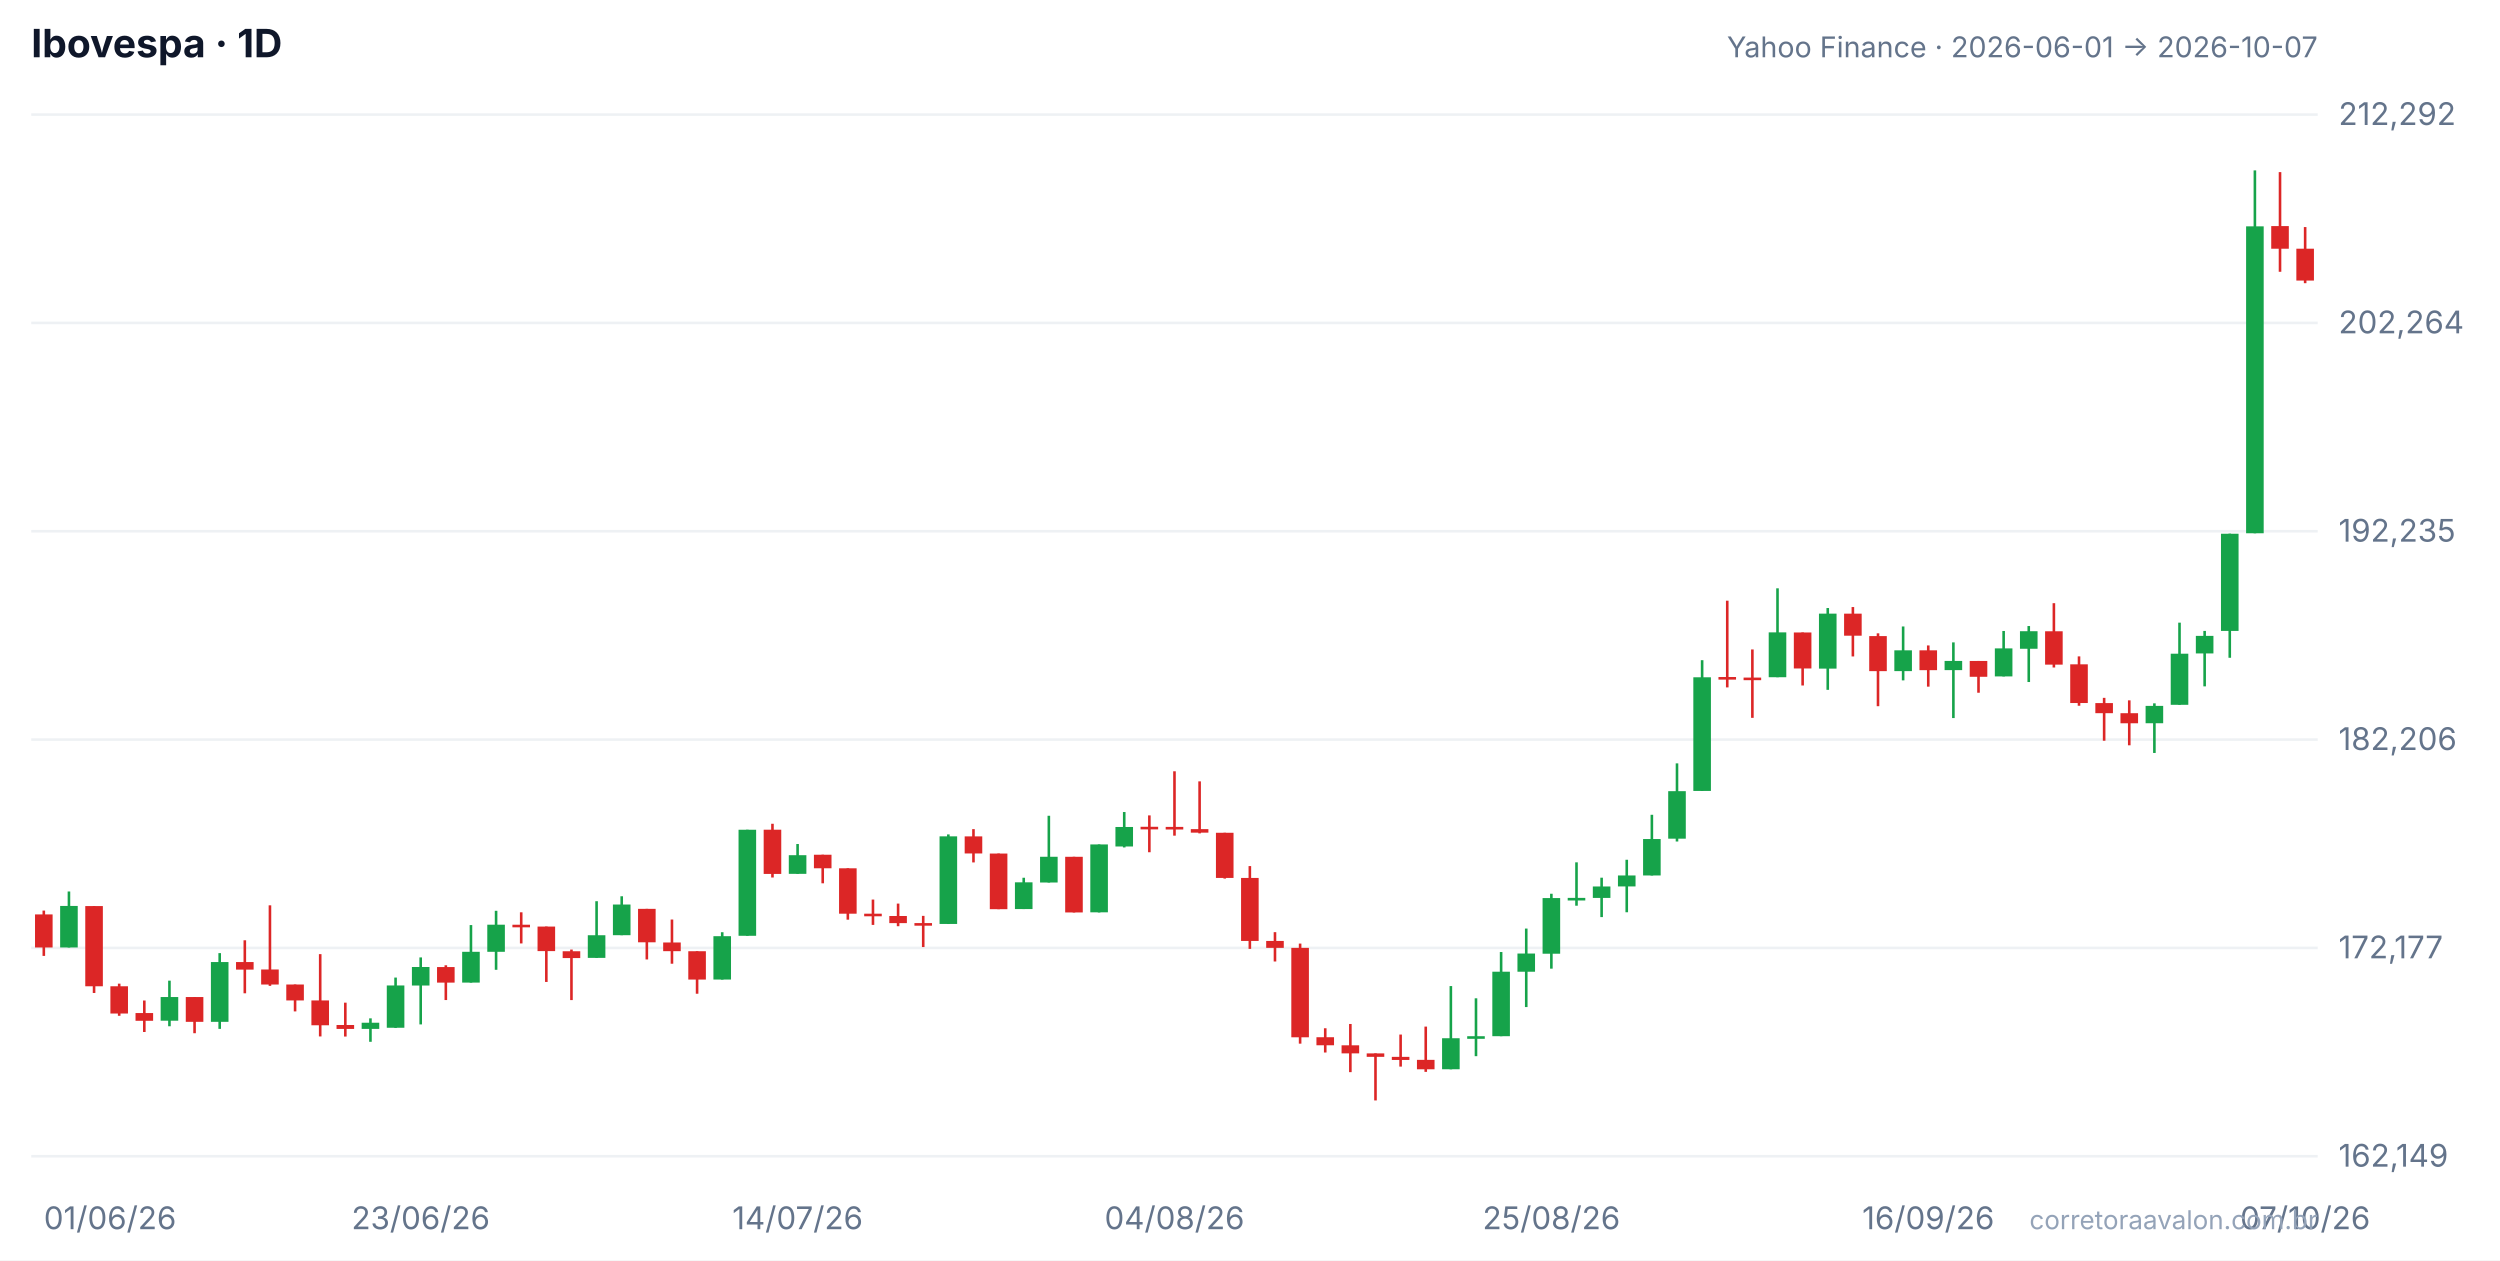
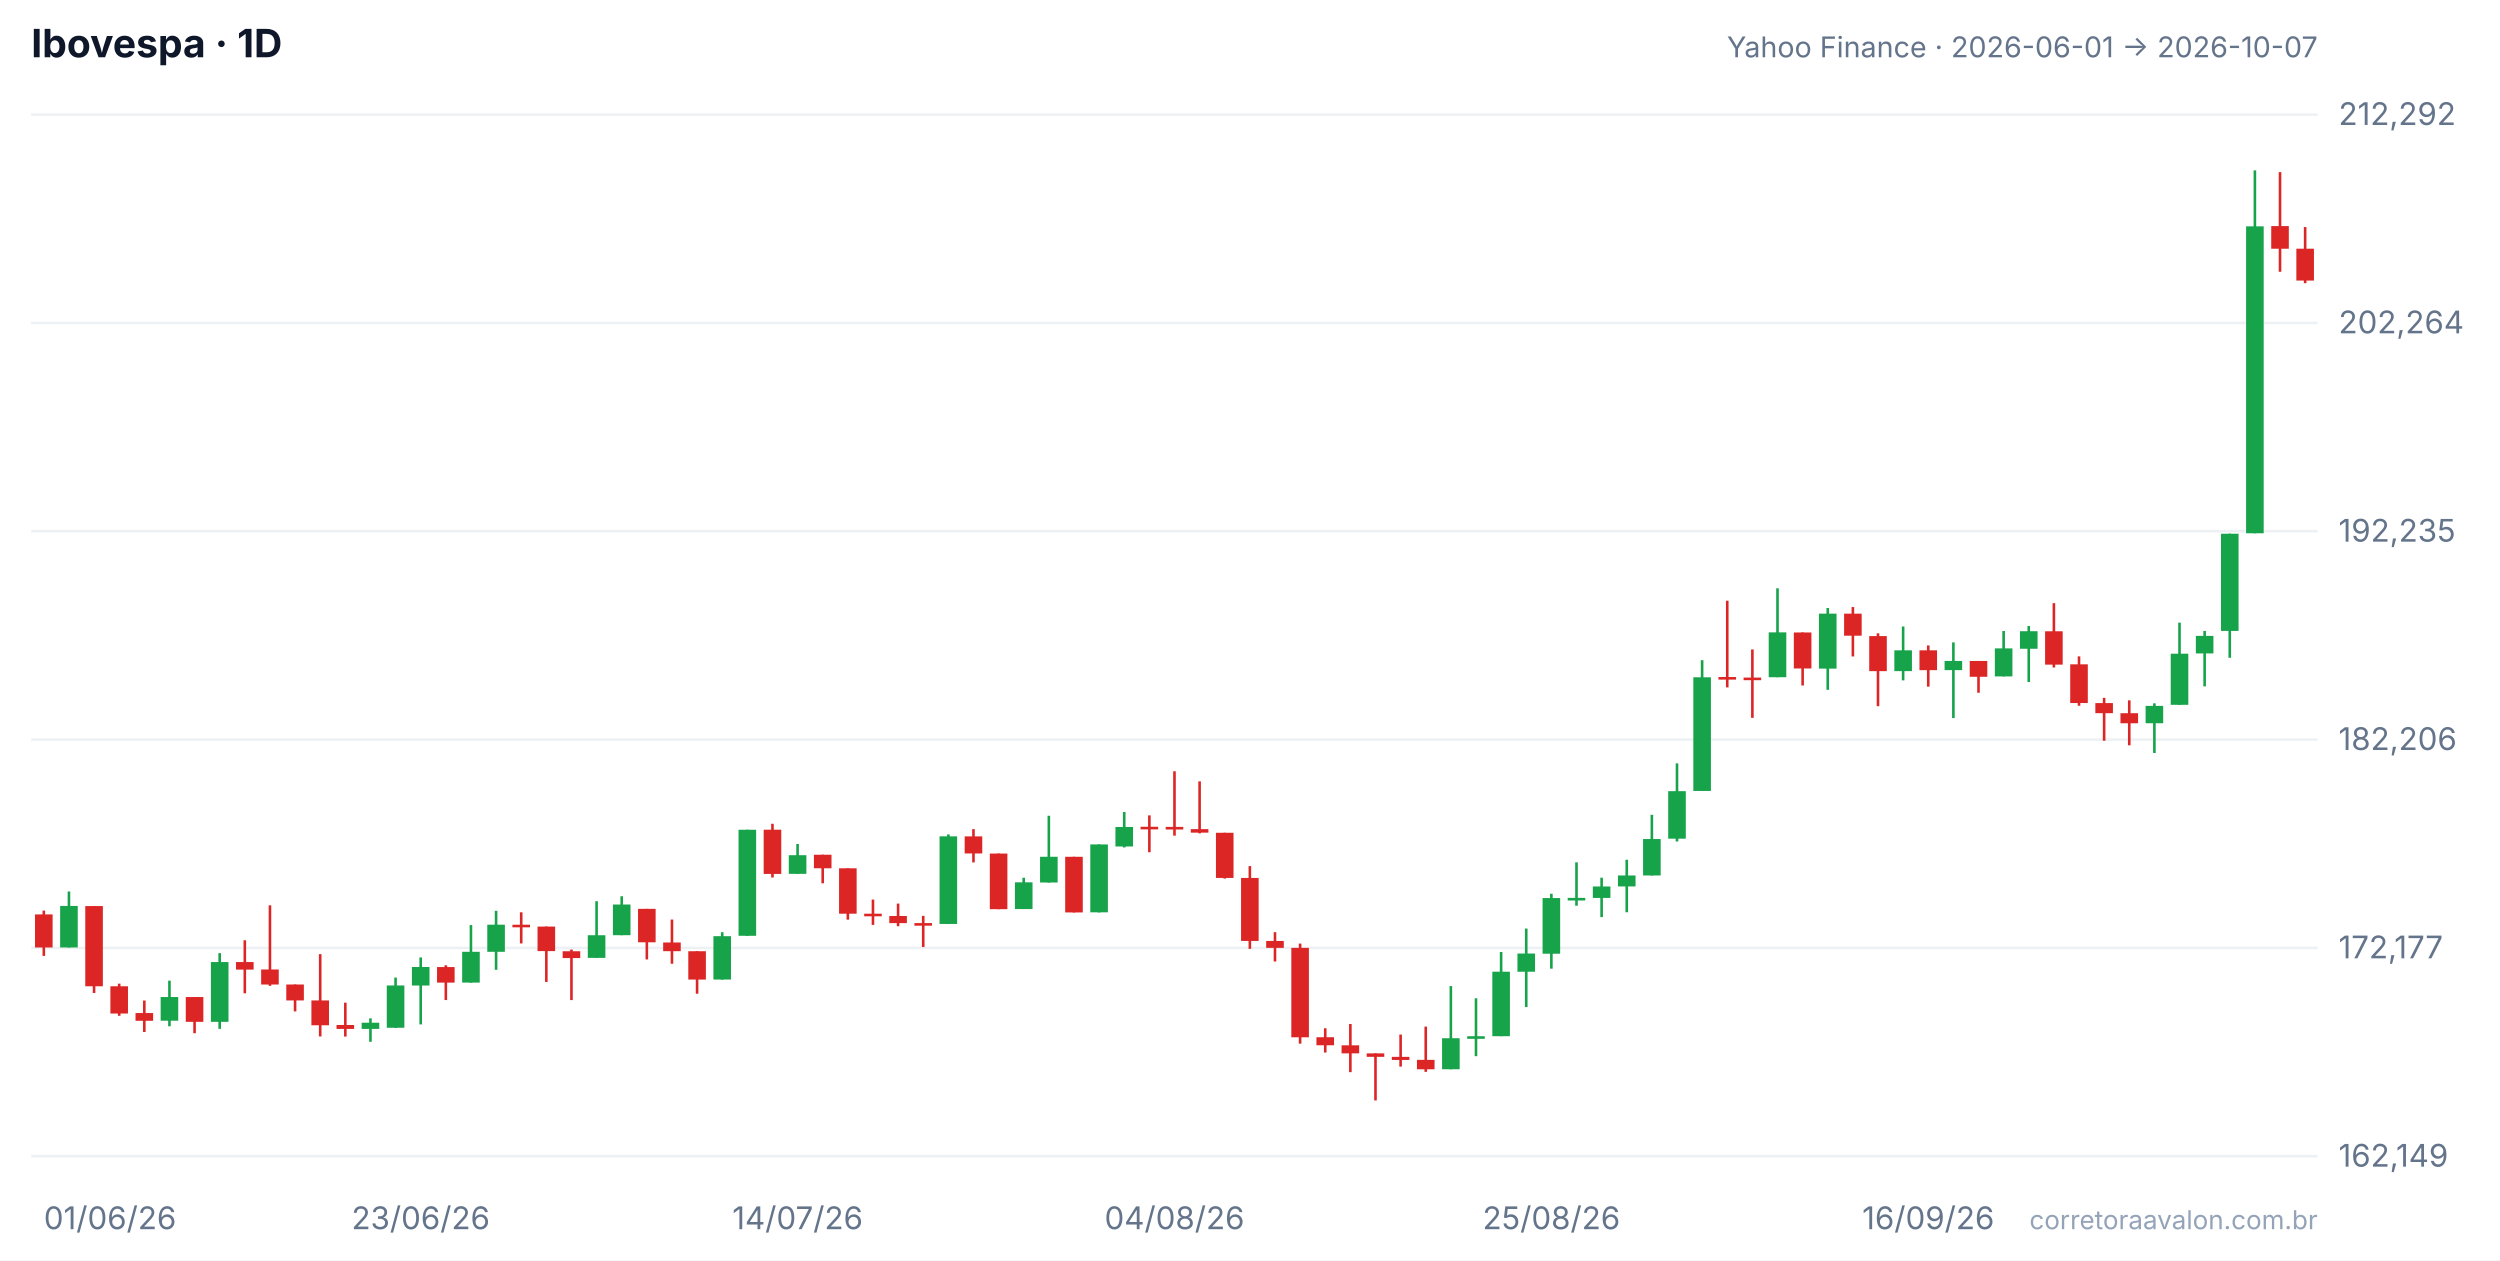
<svg xmlns="http://www.w3.org/2000/svg" viewBox="0 0 960 484" font-family="Inter,system-ui,sans-serif" font-size="12" role="img">
  <rect width="960" height="484" fill="#ffffff" />
  <text x="12" y="22" font-size="15" font-weight="700" fill="#0f172a">Ibovespa · 1D</text>
  <text x="890" y="22" font-size="11" fill="#64748b" text-anchor="end">Yahoo Finance · 2026-06-01 → 2026-10-07</text>
  <line x1="12" x2="890" y1="444" y2="444" stroke="#eef1f4" />
  <text x="898" y="448" fill="#64748b">162,149</text>
  <line x1="12" x2="890" y1="364" y2="364" stroke="#eef1f4" />
  <text x="898" y="368" fill="#64748b">172,177</text>
  <line x1="12" x2="890" y1="284" y2="284" stroke="#eef1f4" />
  <text x="898" y="288" fill="#64748b">182,206</text>
  <line x1="12" x2="890" y1="204" y2="204" stroke="#eef1f4" />
  <text x="898" y="208" fill="#64748b">192,235</text>
  <line x1="12" x2="890" y1="124" y2="124" stroke="#eef1f4" />
  <text x="898" y="128" fill="#64748b">202,264</text>
  <line x1="12" x2="890" y1="44" y2="44" stroke="#eef1f4" />
  <text x="898" y="48" fill="#64748b">212,292</text>
  <text x="16.824" y="472" fill="#64748b" text-anchor="start">01/06/26</text>
  <text x="161.549" y="472" fill="#64748b" text-anchor="middle">23/06/26</text>
  <text x="306.275" y="472" fill="#64748b" text-anchor="middle">14/07/26</text>
  <text x="451" y="472" fill="#64748b" text-anchor="middle">04/08/26</text>
  <text x="595.725" y="472" fill="#64748b" text-anchor="middle">25/08/26</text>
  <text x="740.451" y="472" fill="#64748b" text-anchor="middle">16/09/26</text>
-   <text x="885.176" y="472" fill="#64748b" text-anchor="middle">07/10/26</text>
  <line x1="16.824" x2="16.824" y1="349.661" y2="367.067" stroke="#dc2626" />
  <rect x="13.447" y="351.136" width="6.754" height="12.7" fill="#dc2626" />
  <line x1="26.473" x2="26.473" y1="342.33" y2="363.828" stroke="#16a34a" />
  <rect x="23.096" y="347.882" width="6.754" height="15.946" fill="#16a34a" />
  <line x1="36.121" x2="36.121" y1="347.93" y2="381.306" stroke="#dc2626" />
  <rect x="32.744" y="347.93" width="6.754" height="30.8" fill="#dc2626" />
  <line x1="45.769" x2="45.769" y1="377.724" y2="390.065" stroke="#dc2626" />
  <rect x="42.392" y="378.729" width="6.754" height="10.466" fill="#dc2626" />
  <line x1="55.418" x2="55.418" y1="384.194" y2="396.287" stroke="#dc2626" />
  <rect x="52.041" y="389.012" width="6.754" height="2.975" fill="#dc2626" />
  <line x1="65.066" x2="65.066" y1="376.575" y2="394.085" stroke="#16a34a" />
  <rect x="61.689" y="382.861" width="6.754" height="9.094" fill="#16a34a" />
  <line x1="74.714" x2="74.714" y1="382.861" y2="396.758" stroke="#dc2626" />
  <rect x="71.337" y="382.861" width="6.754" height="9.525" fill="#dc2626" />
  <line x1="84.363" x2="84.363" y1="365.998" y2="395.09" stroke="#16a34a" />
  <rect x="80.986" y="369.428" width="6.754" height="22.958" fill="#16a34a" />
  <line x1="94.011" x2="94.011" y1="361.068" y2="381.426" stroke="#dc2626" />
  <rect x="90.634" y="369.428" width="6.754" height="2.904" fill="#dc2626" />
  <line x1="103.659" x2="103.659" y1="347.643" y2="378.57" stroke="#dc2626" />
  <rect x="100.282" y="372.284" width="6.754" height="5.775" fill="#dc2626" />
  <line x1="113.308" x2="113.308" y1="378.051" y2="388.382" stroke="#dc2626" />
  <rect x="109.931" y="378.051" width="6.754" height="6.118" fill="#dc2626" />
  <line x1="122.956" x2="122.956" y1="366.389" y2="397.994" stroke="#dc2626" />
  <rect x="119.579" y="384.17" width="6.754" height="9.533" fill="#dc2626" />
  <line x1="132.604" x2="132.604" y1="385.023" y2="398.034" stroke="#dc2626" />
  <rect x="129.227" y="393.599" width="6.754" height="1.508" fill="#dc2626" />
  <line x1="142.253" x2="142.253" y1="391.046" y2="400.052" stroke="#16a34a" />
  <rect x="138.876" y="392.729" width="6.754" height="2.369" fill="#16a34a" />
  <line x1="151.901" x2="151.901" y1="375.387" y2="394.723" stroke="#16a34a" />
  <rect x="148.524" y="378.418" width="6.754" height="16.241" fill="#16a34a" />
  <line x1="161.549" x2="161.549" y1="367.649" y2="393.375" stroke="#16a34a" />
  <rect x="158.173" y="371.327" width="6.754" height="7.116" fill="#16a34a" />
  <line x1="171.198" x2="171.198" y1="370.664" y2="384.018" stroke="#dc2626" />
  <rect x="167.821" y="371.35" width="6.754" height="5.975" fill="#dc2626" />
  <line x1="180.846" x2="180.846" y1="355.229" y2="377.317" stroke="#16a34a" />
  <rect x="177.469" y="365.495" width="6.754" height="11.822" fill="#16a34a" />
  <line x1="190.495" x2="190.495" y1="349.748" y2="372.403" stroke="#16a34a" />
  <rect x="187.118" y="355.085" width="6.754" height="10.41" fill="#16a34a" />
  <line x1="200.143" x2="200.143" y1="350.323" y2="362.28" stroke="#dc2626" />
  <rect x="196.766" y="355.093" width="6.754" height="1" fill="#dc2626" />
  <line x1="209.791" x2="209.791" y1="355.803" y2="377.07" stroke="#dc2626" />
  <rect x="206.414" y="355.803" width="6.754" height="9.421" fill="#dc2626" />
  <line x1="219.44" x2="219.44" y1="364.634" y2="384.034" stroke="#dc2626" />
  <rect x="216.063" y="365.28" width="6.754" height="2.616" fill="#dc2626" />
  <line x1="229.088" x2="229.088" y1="346.063" y2="367.833" stroke="#16a34a" />
  <rect x="225.711" y="359.13" width="6.754" height="8.695" fill="#16a34a" />
  <line x1="238.736" x2="238.736" y1="344.164" y2="359.114" stroke="#16a34a" />
  <rect x="235.359" y="347.339" width="6.754" height="11.774" fill="#16a34a" />
  <line x1="248.385" x2="248.385" y1="348.999" y2="368.431" stroke="#dc2626" />
  <rect x="245.008" y="348.999" width="6.754" height="12.843" fill="#dc2626" />
  <line x1="258.033" x2="258.033" y1="353.099" y2="370.066" stroke="#dc2626" />
  <rect x="254.656" y="361.914" width="6.754" height="3.334" fill="#dc2626" />
  <line x1="267.681" x2="267.681" y1="365.272" y2="381.593" stroke="#dc2626" />
  <rect x="264.304" y="365.272" width="6.754" height="10.881" fill="#dc2626" />
  <line x1="277.33" x2="277.33" y1="357.973" y2="376.161" stroke="#16a34a" />
  <rect x="273.953" y="359.496" width="6.754" height="16.648" fill="#16a34a" />
  <line x1="286.978" x2="286.978" y1="318.622" y2="359.345" stroke="#16a34a" />
  <rect x="283.601" y="318.622" width="6.754" height="40.723" fill="#16a34a" />
  <line x1="296.626" x2="296.626" y1="316.324" y2="336.961" stroke="#dc2626" />
  <rect x="293.249" y="318.606" width="6.754" height="16.983" fill="#dc2626" />
  <line x1="306.275" x2="306.275" y1="324.102" y2="335.557" stroke="#16a34a" />
  <rect x="302.898" y="328.394" width="6.754" height="7.163" fill="#16a34a" />
  <line x1="315.923" x2="315.923" y1="328.218" y2="339.187" stroke="#dc2626" />
  <rect x="312.546" y="328.218" width="6.754" height="5.201" fill="#dc2626" />
  <line x1="325.571" x2="325.571" y1="333.419" y2="353.155" stroke="#dc2626" />
  <rect x="322.195" y="333.427" width="6.754" height="17.43" fill="#dc2626" />
  <line x1="335.22" x2="335.22" y1="345.433" y2="355.165" stroke="#dc2626" />
  <rect x="331.843" y="350.857" width="6.754" height="1" fill="#dc2626" />
  <line x1="344.868" x2="344.868" y1="346.98" y2="355.667" stroke="#dc2626" />
  <rect x="341.491" y="351.743" width="6.754" height="2.736" fill="#dc2626" />
  <line x1="354.516" x2="354.516" y1="351.695" y2="363.669" stroke="#dc2626" />
  <rect x="351.14" y="354.463" width="6.754" height="1" fill="#dc2626" />
  <line x1="364.165" x2="364.165" y1="320.417" y2="354.822" stroke="#16a34a" />
  <rect x="360.788" y="321.159" width="6.754" height="33.639" fill="#16a34a" />
  <line x1="373.813" x2="373.813" y1="318.382" y2="331.17" stroke="#dc2626" />
  <rect x="370.436" y="321.174" width="6.754" height="6.557" fill="#dc2626" />
  <line x1="383.462" x2="383.462" y1="327.764" y2="349.126" stroke="#dc2626" />
  <rect x="380.085" y="327.764" width="6.754" height="21.363" fill="#dc2626" />
  <line x1="393.11" x2="393.11" y1="337.057" y2="349.078" stroke="#16a34a" />
  <rect x="389.733" y="338.812" width="6.754" height="10.267" fill="#16a34a" />
  <line x1="402.758" x2="402.758" y1="313.253" y2="338.884" stroke="#16a34a" />
  <rect x="399.381" y="329" width="6.754" height="9.884" fill="#16a34a" />
  <line x1="412.407" x2="412.407" y1="329.008" y2="350.379" stroke="#dc2626" />
  <rect x="409.03" y="329.008" width="6.754" height="21.371" fill="#dc2626" />
  <line x1="422.055" x2="422.055" y1="324.262" y2="350.379" stroke="#16a34a" />
  <rect x="418.678" y="324.262" width="6.754" height="26.069" fill="#16a34a" />
  <line x1="431.703" x2="431.703" y1="311.817" y2="325.418" stroke="#16a34a" />
  <rect x="428.326" y="317.561" width="6.754" height="7.49" fill="#16a34a" />
  <line x1="441.352" x2="441.352" y1="313.11" y2="327.261" stroke="#dc2626" />
  <rect x="437.975" y="317.481" width="6.754" height="1" fill="#dc2626" />
  <line x1="451" x2="451" y1="296.174" y2="320.895" stroke="#dc2626" />
  <rect x="447.623" y="317.529" width="6.754" height="1" fill="#dc2626" />
  <line x1="460.648" x2="460.648" y1="300.043" y2="320.018" stroke="#dc2626" />
  <rect x="457.271" y="318.382" width="6.754" height="1.356" fill="#dc2626" />
  <line x1="470.297" x2="470.297" y1="319.786" y2="337.376" stroke="#dc2626" />
  <rect x="466.92" y="319.786" width="6.754" height="17.342" fill="#dc2626" />
  <line x1="479.945" x2="479.945" y1="332.574" y2="364.37" stroke="#dc2626" />
  <rect x="476.568" y="337.129" width="6.754" height="24.195" fill="#dc2626" />
  <line x1="489.593" x2="489.593" y1="357.949" y2="369.213" stroke="#dc2626" />
  <rect x="486.216" y="361.323" width="6.754" height="2.656" fill="#dc2626" />
  <line x1="499.242" x2="499.242" y1="362.336" y2="400.762" stroke="#dc2626" />
  <rect x="495.865" y="363.98" width="6.754" height="34.341" fill="#dc2626" />
  <line x1="508.89" x2="508.89" y1="394.851" y2="404.168" stroke="#dc2626" />
  <rect x="505.513" y="398.297" width="6.754" height="3.087" fill="#dc2626" />
  <line x1="518.538" x2="518.538" y1="393.208" y2="411.707" stroke="#dc2626" />
  <rect x="515.162" y="401.4" width="6.754" height="3.095" fill="#dc2626" />
  <line x1="528.187" x2="528.187" y1="404.503" y2="422.571" stroke="#dc2626" />
  <rect x="524.81" y="404.503" width="6.754" height="1.324" fill="#dc2626" />
  <line x1="537.835" x2="537.835" y1="397.268" y2="409.577" stroke="#dc2626" />
  <rect x="534.458" y="405.835" width="6.754" height="1.189" fill="#dc2626" />
  <line x1="547.484" x2="547.484" y1="394.213" y2="411.595" stroke="#dc2626" />
  <rect x="544.107" y="406.984" width="6.754" height="3.622" fill="#dc2626" />
  <line x1="557.132" x2="557.132" y1="378.65" y2="410.606" stroke="#16a34a" />
  <rect x="553.755" y="398.68" width="6.754" height="11.91" fill="#16a34a" />
  <line x1="566.78" x2="566.78" y1="383.348" y2="405.572" stroke="#16a34a" />
  <rect x="563.403" y="397.906" width="6.754" height="1" fill="#16a34a" />
  <line x1="576.429" x2="576.429" y1="365.575" y2="397.898" stroke="#16a34a" />
  <rect x="573.052" y="373.137" width="6.754" height="24.761" fill="#16a34a" />
  <line x1="586.077" x2="586.077" y1="356.569" y2="386.714" stroke="#16a34a" />
  <rect x="582.7" y="366.157" width="6.754" height="6.988" fill="#16a34a" />
  <line x1="595.725" x2="595.725" y1="343.199" y2="371.965" stroke="#16a34a" />
  <rect x="592.348" y="344.858" width="6.754" height="21.371" fill="#16a34a" />
  <line x1="605.374" x2="605.374" y1="331.138" y2="347.794" stroke="#16a34a" />
  <rect x="601.997" y="344.787" width="6.754" height="1" fill="#16a34a" />
  <line x1="615.022" x2="615.022" y1="337.033" y2="352.166" stroke="#16a34a" />
  <rect x="611.645" y="340.407" width="6.754" height="4.395" fill="#16a34a" />
  <line x1="624.67" x2="624.67" y1="330.149" y2="350.307" stroke="#16a34a" />
  <rect x="621.293" y="336.179" width="6.754" height="4.212" fill="#16a34a" />
  <line x1="634.319" x2="634.319" y1="312.878" y2="336.179" stroke="#16a34a" />
  <rect x="630.942" y="322.188" width="6.754" height="13.992" fill="#16a34a" />
  <line x1="643.967" x2="643.967" y1="293.135" y2="323.137" stroke="#16a34a" />
  <rect x="640.59" y="303.808" width="6.754" height="18.244" fill="#16a34a" />
  <line x1="653.615" x2="653.615" y1="253.513" y2="303.721" stroke="#16a34a" />
  <rect x="650.238" y="260.078" width="6.754" height="43.643" fill="#16a34a" />
  <line x1="663.264" x2="663.264" y1="230.666" y2="263.963" stroke="#dc2626" />
  <rect x="659.887" y="259.974" width="6.754" height="1" fill="#dc2626" />
  <line x1="672.912" x2="672.912" y1="249.389" y2="275.657" stroke="#dc2626" />
  <rect x="669.535" y="260.19" width="6.754" height="1" fill="#dc2626" />
  <line x1="682.56" x2="682.56" y1="225.912" y2="260.054" stroke="#16a34a" />
  <rect x="679.184" y="242.831" width="6.754" height="17.223" fill="#16a34a" />
  <line x1="692.209" x2="692.209" y1="242.871" y2="263.229" stroke="#dc2626" />
  <rect x="688.832" y="242.871" width="6.754" height="13.824" fill="#dc2626" />
  <line x1="701.857" x2="701.857" y1="233.482" y2="264.896" stroke="#16a34a" />
  <rect x="698.48" y="235.636" width="6.754" height="21.115" fill="#16a34a" />
  <line x1="711.505" x2="711.505" y1="233.107" y2="252.077" stroke="#dc2626" />
  <rect x="708.129" y="235.644" width="6.754" height="8.464" fill="#dc2626" />
  <line x1="721.154" x2="721.154" y1="243.198" y2="271.182" stroke="#dc2626" />
  <rect x="717.777" y="244.259" width="6.754" height="13.457" fill="#dc2626" />
  <line x1="730.802" x2="730.802" y1="240.566" y2="261.266" stroke="#16a34a" />
  <rect x="727.425" y="249.724" width="6.754" height="7.985" fill="#16a34a" />
  <line x1="740.451" x2="740.451" y1="247.849" y2="263.676" stroke="#dc2626" />
  <rect x="737.074" y="249.724" width="6.754" height="7.618" fill="#dc2626" />
  <line x1="750.099" x2="750.099" y1="246.676" y2="275.737" stroke="#16a34a" />
  <rect x="746.722" y="253.8" width="6.754" height="3.526" fill="#16a34a" />
  <line x1="759.747" x2="759.747" y1="253.808" y2="266.013" stroke="#dc2626" />
  <rect x="756.37" y="253.808" width="6.754" height="6.079" fill="#dc2626" />
  <line x1="769.396" x2="769.396" y1="242.297" y2="259.743" stroke="#16a34a" />
  <rect x="766.019" y="248.982" width="6.754" height="10.761" fill="#16a34a" />
  <line x1="779.044" x2="779.044" y1="240.398" y2="261.897" stroke="#16a34a" />
  <rect x="775.667" y="242.385" width="6.754" height="6.741" fill="#16a34a" />
  <line x1="788.692" x2="788.692" y1="231.624" y2="256.321" stroke="#dc2626" />
  <rect x="785.315" y="242.409" width="6.754" height="12.811" fill="#dc2626" />
  <line x1="798.341" x2="798.341" y1="252.053" y2="271.006" stroke="#dc2626" />
  <rect x="794.964" y="255.1" width="6.754" height="14.861" fill="#dc2626" />
  <line x1="807.989" x2="807.989" y1="267.975" y2="284.44" stroke="#dc2626" />
  <rect x="804.612" y="269.985" width="6.754" height="3.877" fill="#dc2626" />
  <line x1="817.637" x2="817.637" y1="268.932" y2="286.195" stroke="#dc2626" />
  <rect x="814.26" y="273.87" width="6.754" height="3.869" fill="#dc2626" />
  <line x1="827.286" x2="827.286" y1="270.081" y2="289.138" stroke="#16a34a" />
  <rect x="823.909" y="271.062" width="6.754" height="6.661" fill="#16a34a" />
  <line x1="836.934" x2="836.934" y1="239.098" y2="270.648" stroke="#16a34a" />
  <rect x="833.557" y="251.024" width="6.754" height="19.624" fill="#16a34a" />
  <line x1="846.582" x2="846.582" y1="242.273" y2="263.564" stroke="#16a34a" />
  <rect x="843.205" y="244.179" width="6.754" height="6.741" fill="#16a34a" />
  <line x1="856.231" x2="856.231" y1="204.924" y2="252.587" stroke="#16a34a" />
  <rect x="852.854" y="204.956" width="6.754" height="37.317" fill="#16a34a" />
  <line x1="865.879" x2="865.879" y1="65.429" y2="204.773" stroke="#16a34a" />
  <rect x="862.502" y="86.919" width="6.754" height="117.854" fill="#16a34a" />
  <line x1="875.527" x2="875.527" y1="66.091" y2="104.365" stroke="#dc2626" />
  <rect x="872.151" y="86.815" width="6.754" height="8.695" fill="#dc2626" />
  <line x1="885.176" x2="885.176" y1="87.19" y2="108.744" stroke="#dc2626" />
  <rect x="881.799" y="95.502" width="6.754" height="12.237" fill="#dc2626" />
  <text x="890" y="472" font-size="10" fill="#94a3b8" text-anchor="end">corretoraavalon.com.br</text>
</svg>
